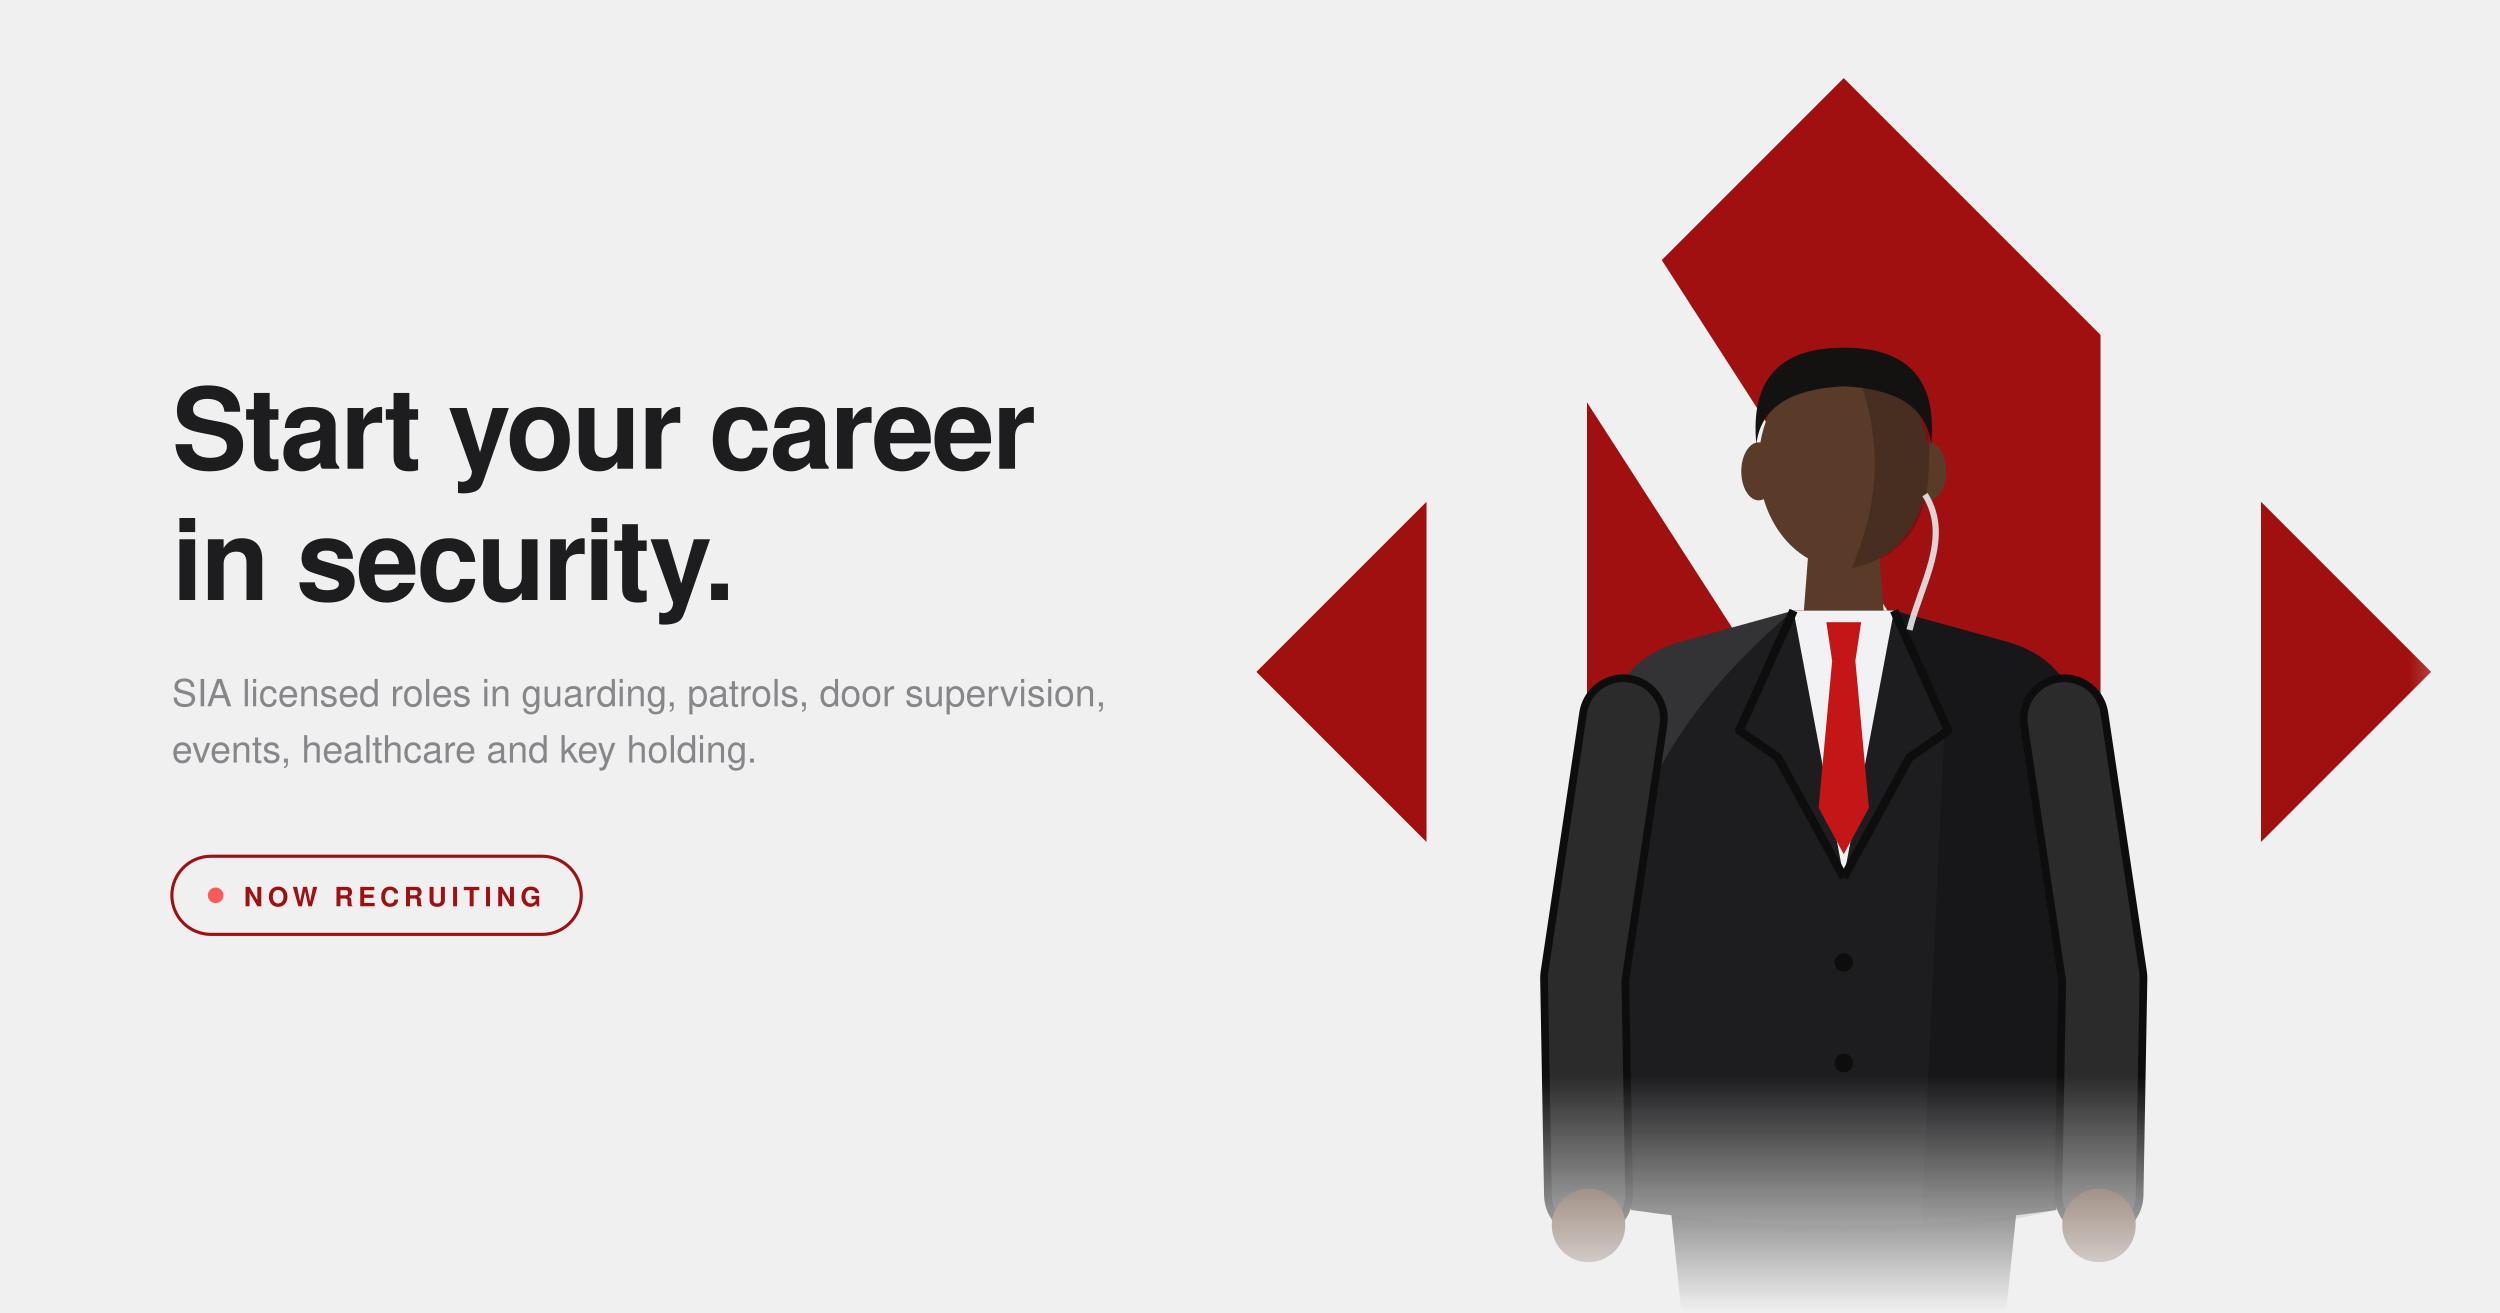
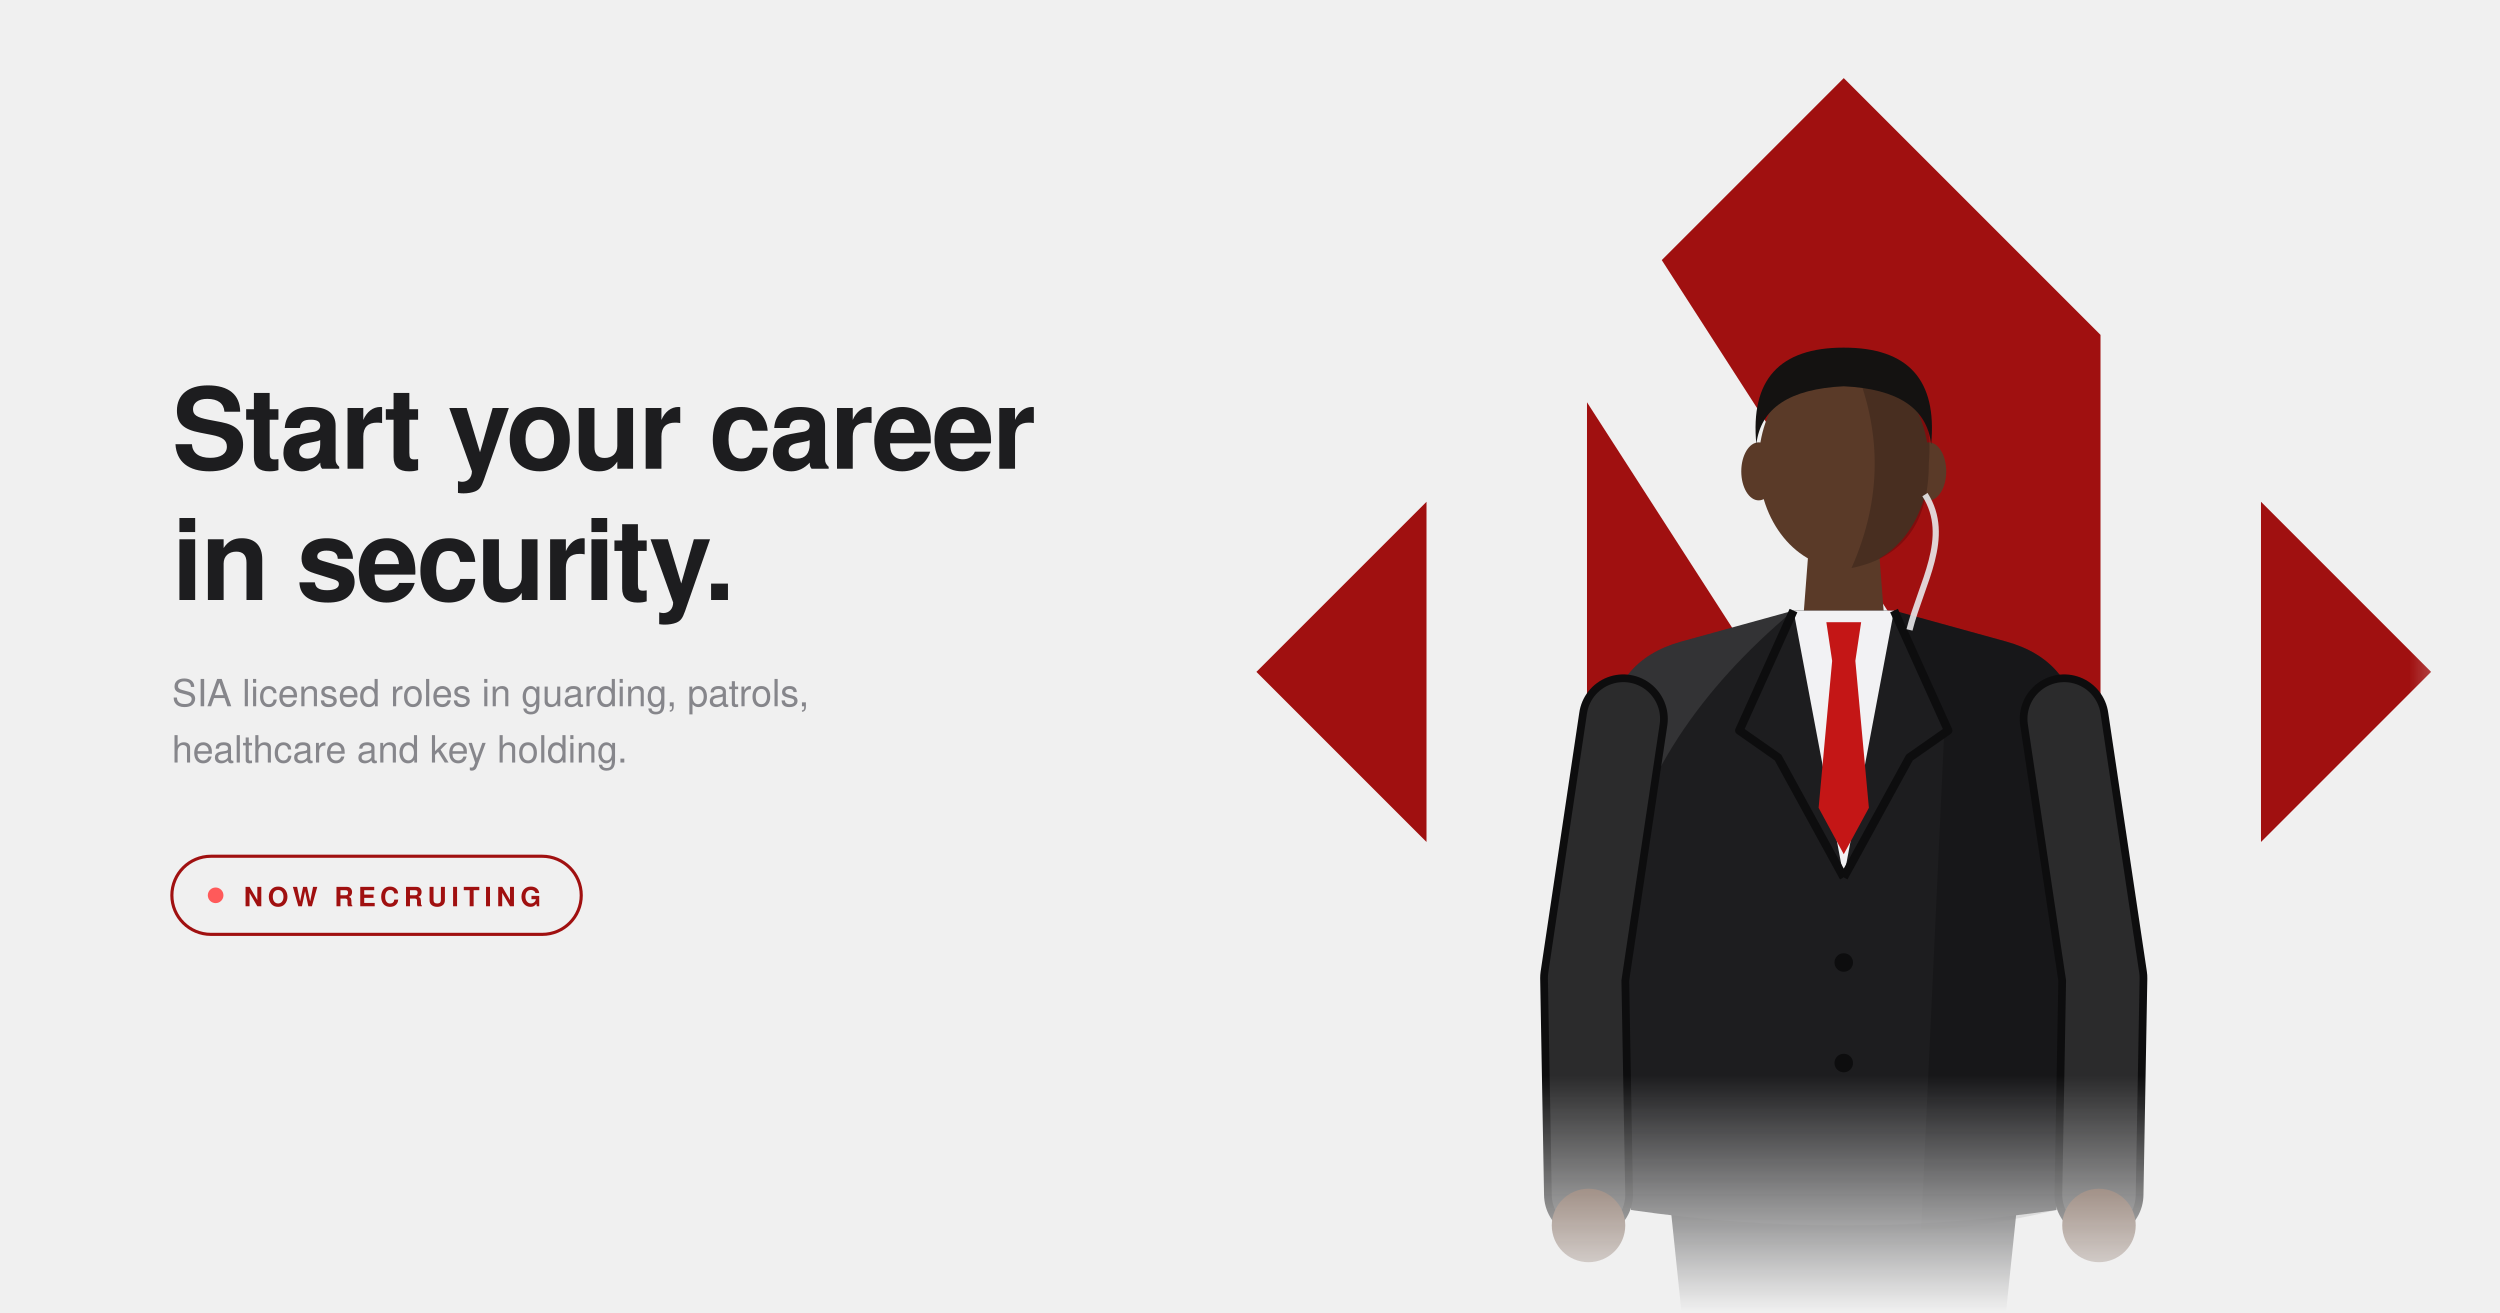
<svg xmlns="http://www.w3.org/2000/svg" viewBox="0 0 1600 840" width="1600" height="840" role="img">
  <defs>
    <style>@keyframes blink{0%,58%{opacity:1}62%,96%{opacity:.12}100%{opacity:1}}@keyframes breathe{0%,100%{transform:scale(1,1)}50%{transform:scale(1.007,1.012)}}@media (prefers-reduced-motion:reduce){*{animation:none!important}}</style>
    <linearGradient id="l1" x1="0" y1="0" x2="1" y2="0">
      <stop offset="0" stop-color="#fff" stop-opacity="0" />
      <stop offset="0" stop-color="#fff" />
      <stop offset="0.96" stop-color="#fff" />
      <stop offset="1" stop-color="#fff" stop-opacity="0" />
    </linearGradient>
    <linearGradient id="l2" x1="0" y1="0" x2="0" y2="1">
      <stop offset="0" stop-color="#fff" />
      <stop offset="0.001" stop-color="#fff" />
      <stop offset="0.82" stop-color="#fff" />
      <stop offset="1" stop-color="#fff" stop-opacity="0" />
    </linearGradient>
    <mask id="m3" maskUnits="userSpaceOnUse" x="0" y="0" width="1600" height="840">
      <rect width="1600" height="840" fill="url(#l1)" />
    </mask>
    <mask id="m4" maskUnits="userSpaceOnUse" x="0" y="0" width="1600" height="840">
      <rect width="1600" height="840" fill="url(#l2)" />
    </mask>
  </defs>
  <g mask="url(#m4)">
    <g mask="url(#m3)">
      <path d="M0 -185L80 -105L80 84L-56.7 -128.3ZM0 185L-80 105L-80 -84L56.7 128.3ZM-183 0L-130 -53L-130 53ZM183 0L130 -53L130 53Z" transform="translate(1180 430) scale(2.0541)" fill="#a01010" />
      <g transform="translate(1180 1210) scale(2.475 2.475)">
        <g style="animation:breathe 4.6s ease-in-out -4.2s infinite;transform-origin:0px 0px;transform-box:view-box">
          <path d="M-21 -192L-27 -10M21 -192L27 -10" fill="none" stroke="#141416" stroke-width="31" />
          <polygon points="-47,-198 47,-198 42,-150 3,-142 0,-150 -3,-142 -42,-150" fill="#141416" />
          <ellipse cx="-30" cy="-7" rx="19" ry="8" fill="#0b0b0c" />
          <ellipse cx="30" cy="-7" rx="19" ry="8" fill="#0b0b0c" />
          <polygon points="-9,-348 9,-348 11,-322 -11,-322" fill="#5a3a28" />
          <path d="M-13 -331L-42 -323Q-60 -318 -61 -299L-55 -176Q0 -168 55 -176L61 -299Q60 -318 42 -323L13 -331Z" fill="#1d1d1f" />
          <path d="M13 -331L42 -323Q60 -318 61 -299L55 -176Q34 -171 20 -171L26 -300Z" fill="#000" opacity="0.2" />
          <path d="M-13 -331L-42 -323Q-60 -318 -61 -299L-58 -262Q-50 -300 -13 -331Z" fill="#fff" opacity="0.1" />
          <polygon points="-13,-331 13,-331 0,-262" fill="#f2f2f4" />
          <path d="M-4.5 -328L4.5 -328L3 -318L6.5 -280L0 -268L-6.5 -280L-3 -318Z" fill="#c41616" />
          <path d="M-13 -331L-27 -300L-17 -293L0 -262M13 -331L27 -300L17 -293L0 -262" fill="none" stroke="#0d0d0e" stroke-width="2.2" stroke-linejoin="round" />
          <circle cx="0" cy="-240" r="2.4" fill="#0d0d0e" />
          <circle cx="0" cy="-214" r="2.4" fill="#0d0d0e" />
          <path d="M-57 -303L-67 -236L-66 -180" fill="none" stroke="#0d0d0e" stroke-width="23" stroke-linecap="round" stroke-linejoin="round" />
          <path d="M-57 -303L-67 -236L-66 -180" fill="none" stroke="#2b2b2c" stroke-width="19" stroke-linecap="round" stroke-linejoin="round" />
          <path d="M57 -303L67 -236L66 -180" fill="none" stroke="#0d0d0e" stroke-width="23" stroke-linecap="round" stroke-linejoin="round" />
          <path d="M57 -303L67 -236L66 -180" fill="none" stroke="#2b2b2c" stroke-width="19" stroke-linecap="round" stroke-linejoin="round" />
          <circle cx="-66" cy="-172" r="9.5" fill="#5a3a28" />
          <circle cx="66" cy="-172" r="9.5" fill="#5a3a28" />
          <ellipse cx="-22" cy="-367" rx="4.5" ry="7.5" fill="#5a3a28" />
          <ellipse cx="22" cy="-367" rx="4.5" ry="7.5" fill="#5a3a28" />
          <ellipse cx="0" cy="-369" rx="22" ry="27" fill="#5a3a28" />
          <path d="M2 -396Q24 -394 22 -369Q22 -346 2 -342Q14 -369 2 -396Z" fill="#000" opacity="0.2" />
          <path d="M-22.6 -374Q-25 -399 0 -399Q25 -399 22.6 -374Q21 -388 0 -389Q-21 -388 -22.6 -374Z" fill="#141211" />
          <path d="M21 -361C28 -350 20 -338 17 -326" fill="none" stroke="#e8e8ea" stroke-width="1.6" opacity="0.9" />
        </g>
      </g>
      <text x="110" y="300" font-family="-apple-system,BlinkMacSystemFont,'Segoe UI',Helvetica,Arial,sans-serif" font-size="72" font-weight="700" fill="#1d1d1f" text-anchor="start" letter-spacing="-1.5">Start your career</text>
      <text x="110" y="384" font-family="-apple-system,BlinkMacSystemFont,'Segoe UI',Helvetica,Arial,sans-serif" font-size="72" font-weight="700" fill="#1d1d1f" text-anchor="start" letter-spacing="-1.5">in security.</text>
-       <text x="110" y="452" font-family="-apple-system,BlinkMacSystemFont,'Segoe UI',Helvetica,Arial,sans-serif" font-size="24" font-weight="500" fill="#86868b" text-anchor="start">SIA licensed roles in guarding, patrols, door supervision,</text>
-       <text x="110" y="488" font-family="-apple-system,BlinkMacSystemFont,'Segoe UI',Helvetica,Arial,sans-serif" font-size="24" font-weight="500" fill="#86868b" text-anchor="start">events, healthcare and key holding.</text>
+       <text x="110" y="452" font-family="-apple-system,BlinkMacSystemFont,'Segoe UI',Helvetica,Arial,sans-serif" font-size="24" font-weight="500" fill="#86868b" text-anchor="start">SIA licensed roles in guarding, patrols,</text>
+       <text x="110" y="488" font-family="-apple-system,BlinkMacSystemFont,'Segoe UI',Helvetica,Arial,sans-serif" font-size="24" font-weight="500" fill="#86868b" text-anchor="start">healthcare and key holding.</text>
      <rect x="110" y="548" width="262" height="50" fill="none" rx="25" stroke="#a01010" stroke-width="2" />
      <circle cx="138" cy="573" r="5" fill="#ff5a5a" style="animation:blink 1.4s linear -0s infinite;transform-origin:50% 50%;transform-box:fill-box" />
      <text x="156" y="580" font-family="-apple-system,BlinkMacSystemFont,'Segoe UI',Helvetica,Arial,sans-serif" font-size="17" font-weight="800" fill="#a01010" text-anchor="start" letter-spacing="3">NOW RECRUITING</text>
    </g>
  </g>
</svg>
